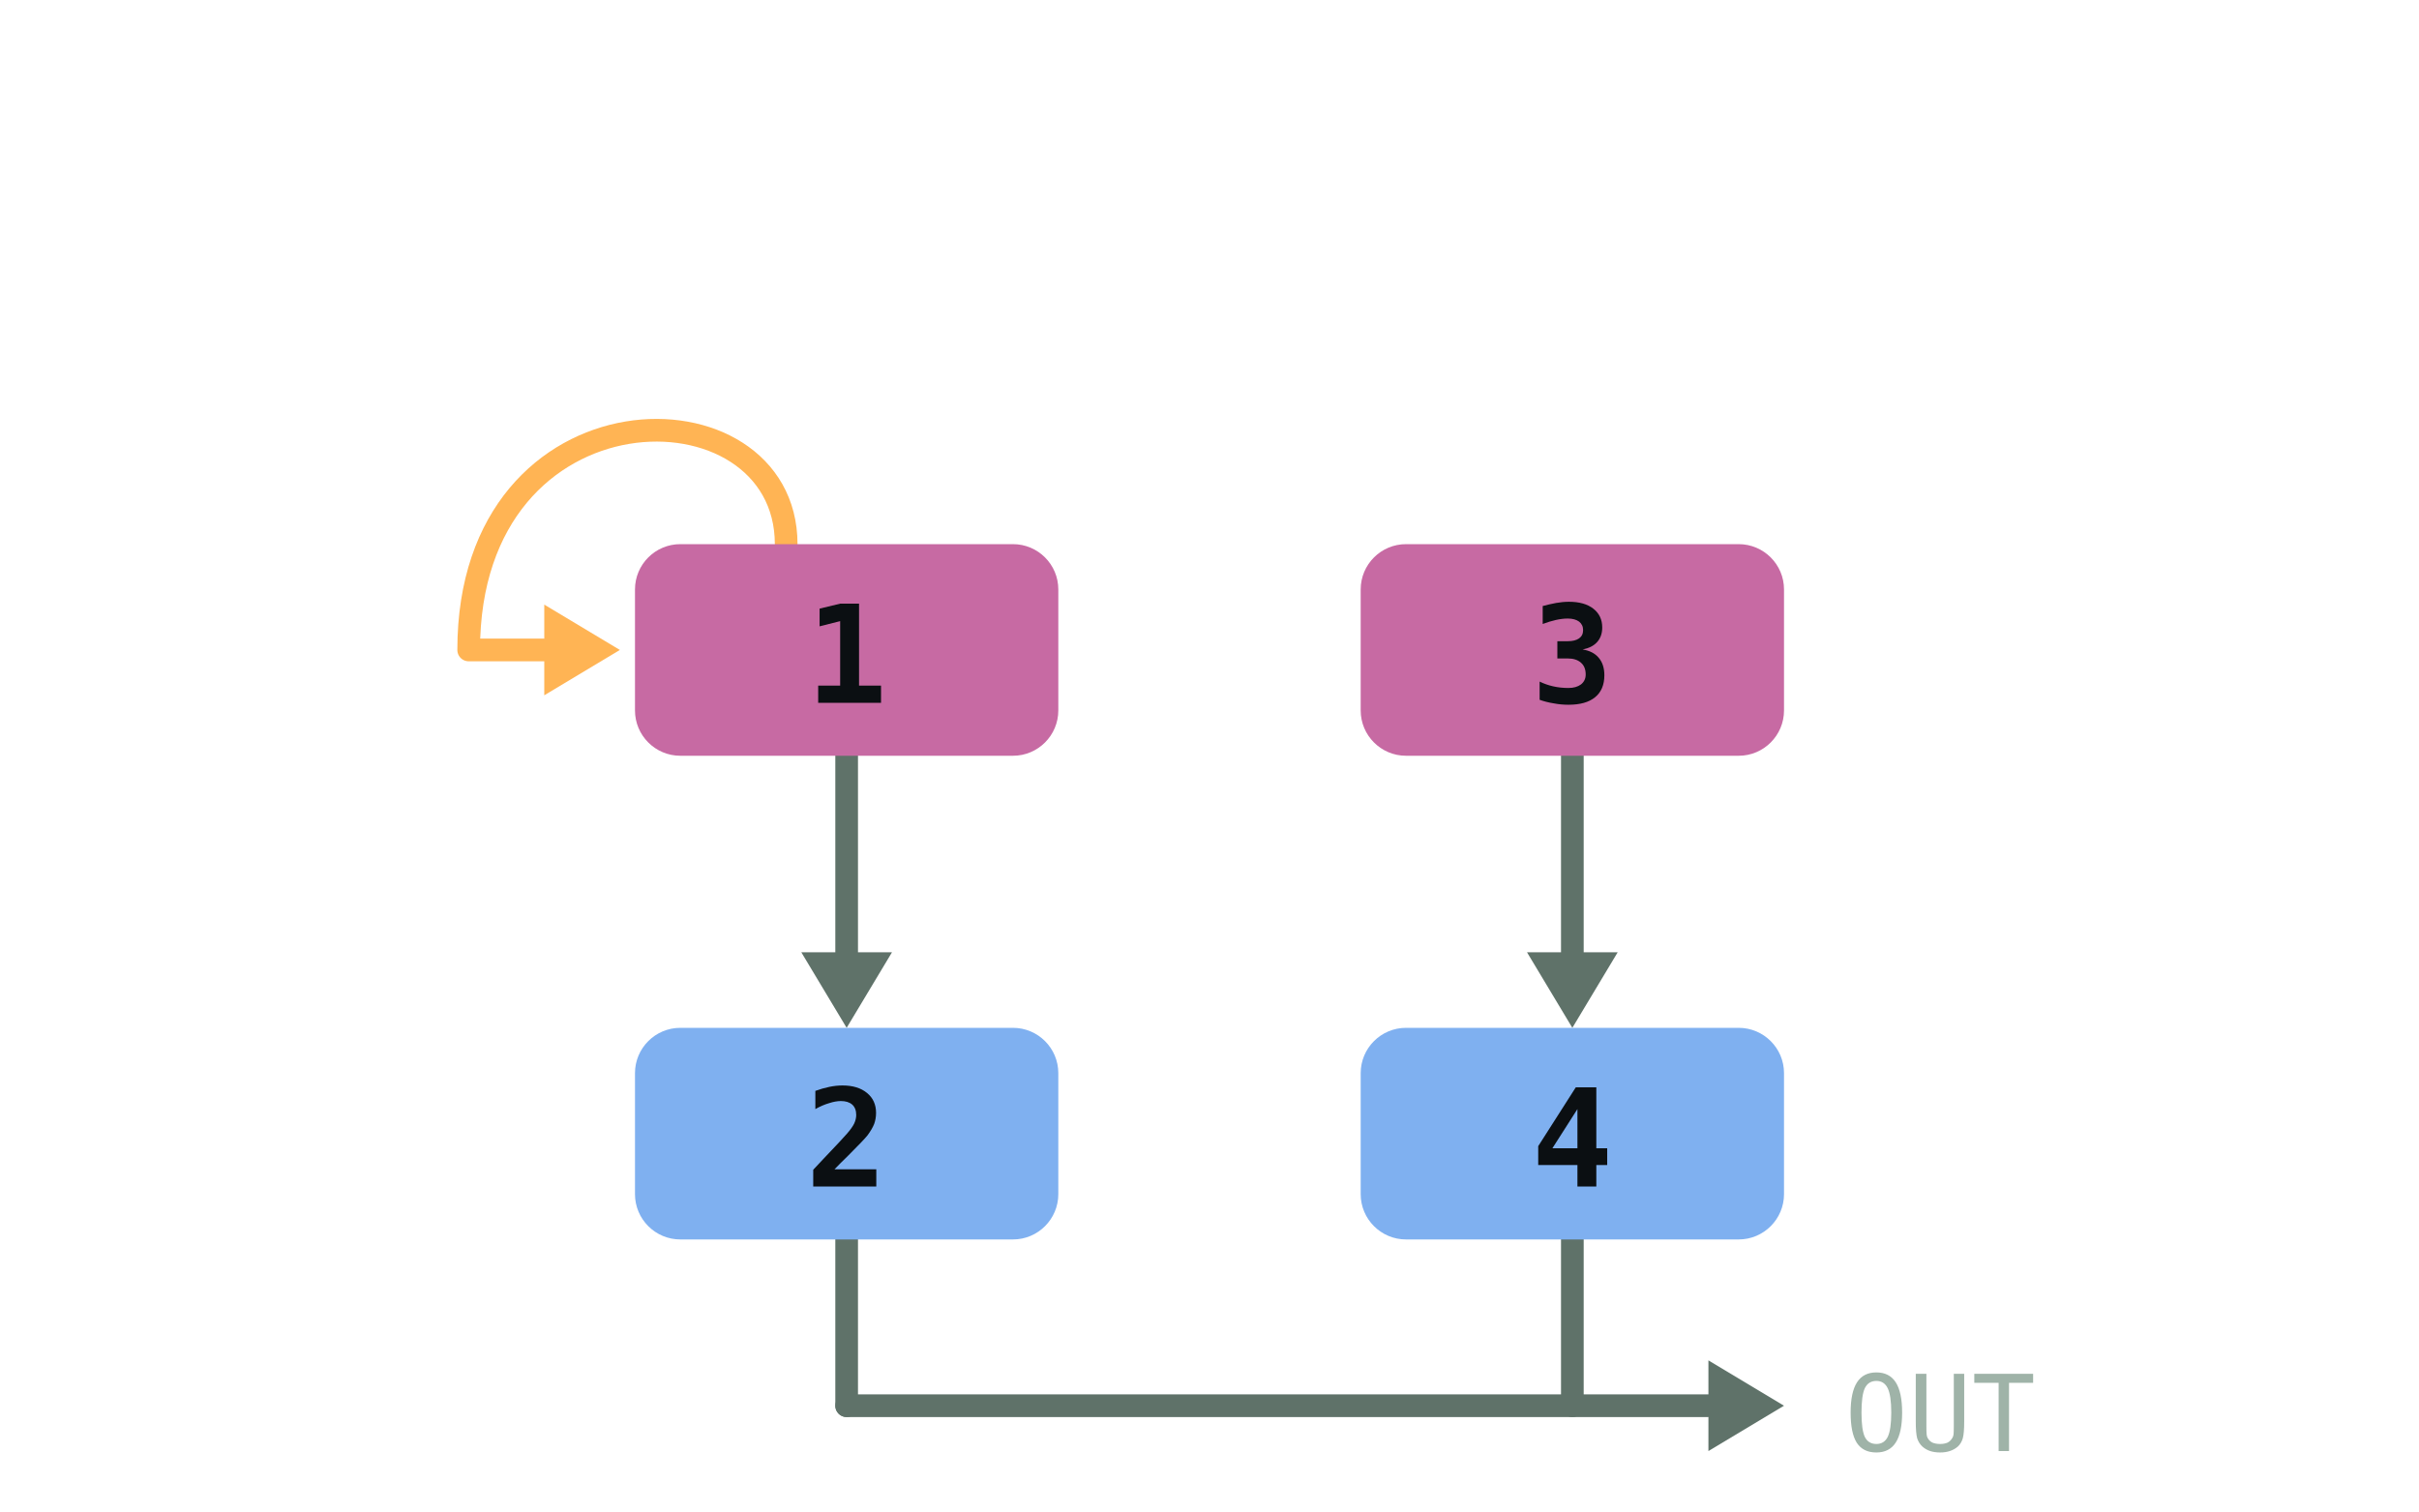
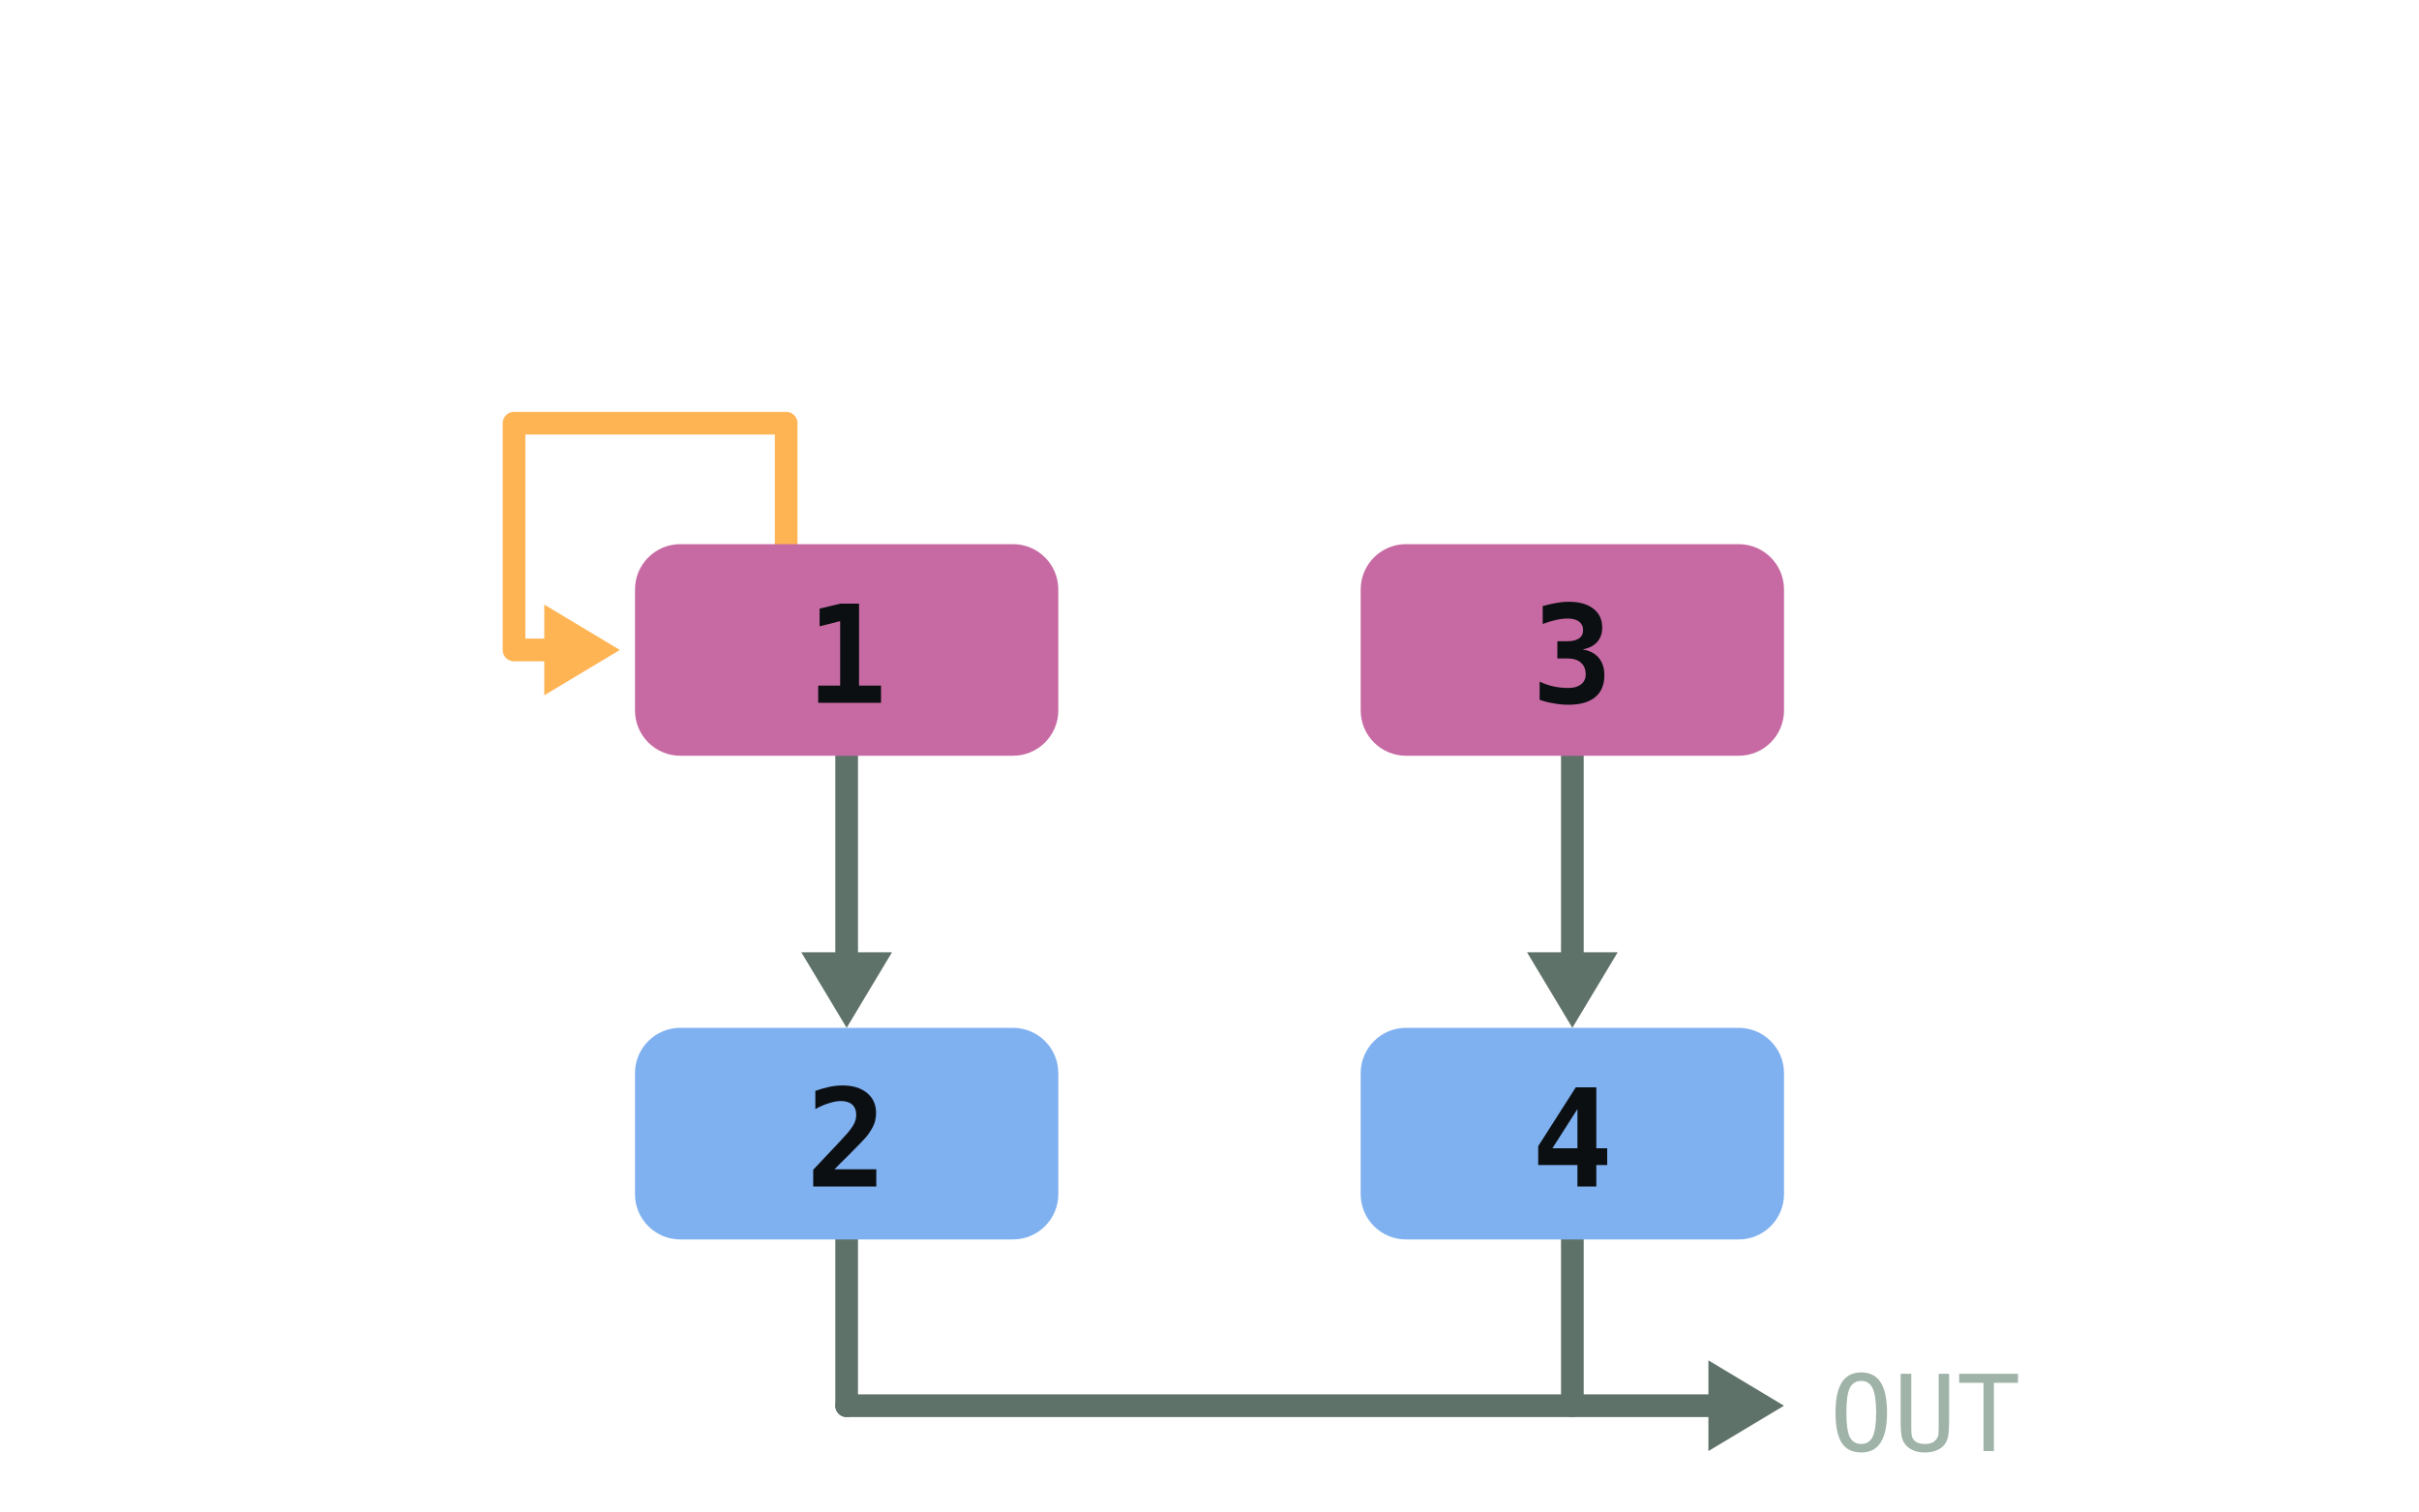
<svg xmlns="http://www.w3.org/2000/svg" viewBox="0 0 160 100" width="160" height="100">
  <g fill="none" stroke="#5f7269" stroke-width="1.5" stroke-linecap="round" stroke-linejoin="round">
    <path d="M56,50.0 V63.0" />
    <path d="M104,50.0 V63.0" />
-     <path d="M52,36.0 C52,25.0 31.0,25.0 31.0,43 L36.0,43" stroke="#ffb454" />
+     <path d="M52,36.0 V28.0 H34.0 V43 H36.0" stroke="#ffb454" />
    <path d="M56,82.0 V93" />
    <path d="M104,82.0 V93" />
    <path d="M56,93 H113" />
  </g>
  <path d="M53,63.0 L59,63.0 L56,68.0 Z" fill="#5f7269" />
  <path d="M101,63.0 L107,63.0 L104,68.0 Z" fill="#5f7269" />
  <path d="M36.0,40 L36.0,46 L41.0,43 Z" fill="#ffb454" />
  <path d="M113,90 L113,96 L118,93 Z" fill="#5f7269" />
-   <text x="122" y="96" font-family="Menlo, monospace" font-size="7" fill="#9fb3a8">OUT</text>
+   <text x="121" y="96" font-family="Menlo, monospace" font-size="7" fill="#9fb3a8">OUT</text>
  <rect x="42.0" y="36.0" width="28" height="14" rx="3" fill="#c76aa3" />
  <text x="56" y="46.5" text-anchor="middle" font-family="Menlo, monospace" font-size="9" font-weight="bold" fill="#0b0f12">1</text>
  <rect x="42.0" y="68.0" width="28" height="14" rx="3" fill="#7fb0f0" />
  <text x="56" y="78.5" text-anchor="middle" font-family="Menlo, monospace" font-size="9" font-weight="bold" fill="#0b0f12">2</text>
  <rect x="90.0" y="36.0" width="28" height="14" rx="3" fill="#c76aa3" />
  <text x="104" y="46.5" text-anchor="middle" font-family="Menlo, monospace" font-size="9" font-weight="bold" fill="#0b0f12">3</text>
  <rect x="90.0" y="68.0" width="28" height="14" rx="3" fill="#7fb0f0" />
  <text x="104" y="78.5" text-anchor="middle" font-family="Menlo, monospace" font-size="9" font-weight="bold" fill="#0b0f12">4</text>
</svg>
